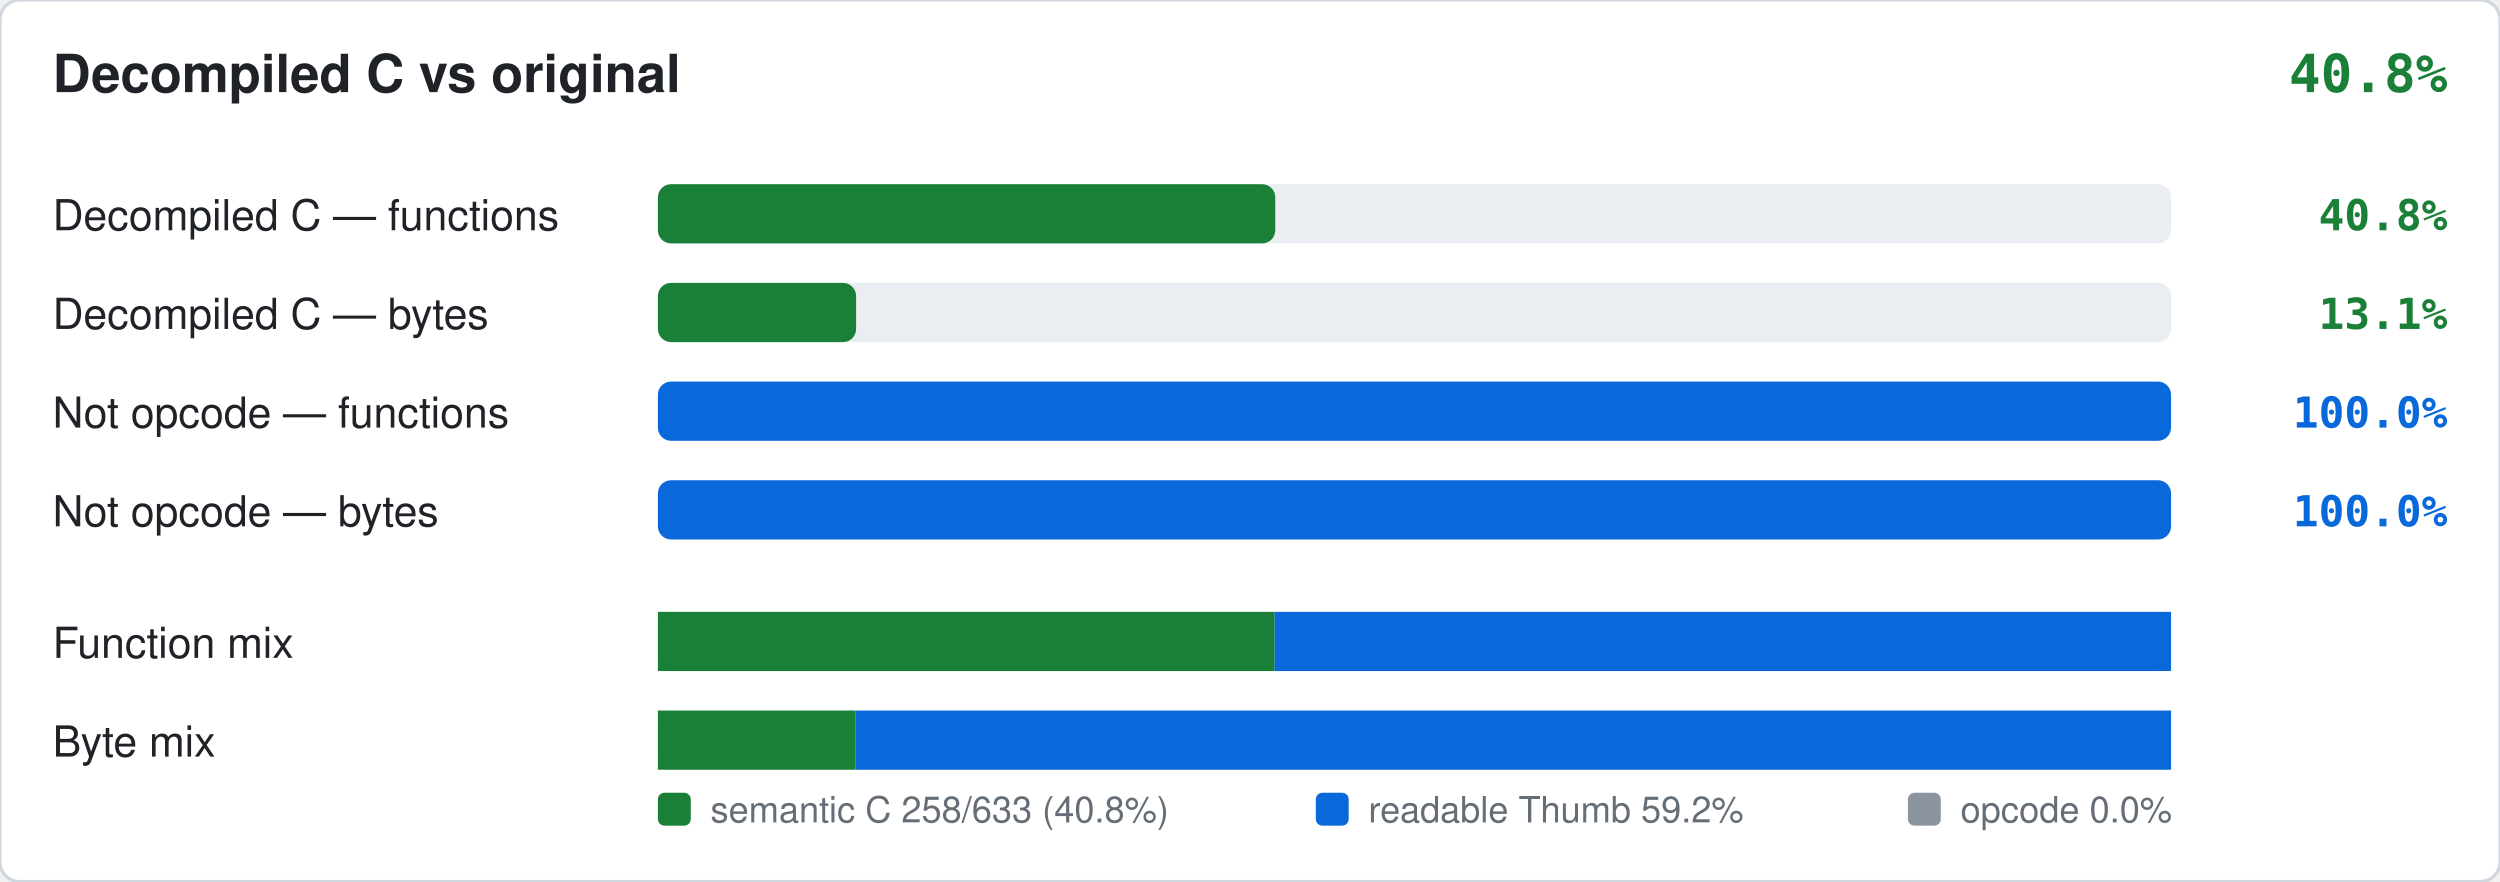
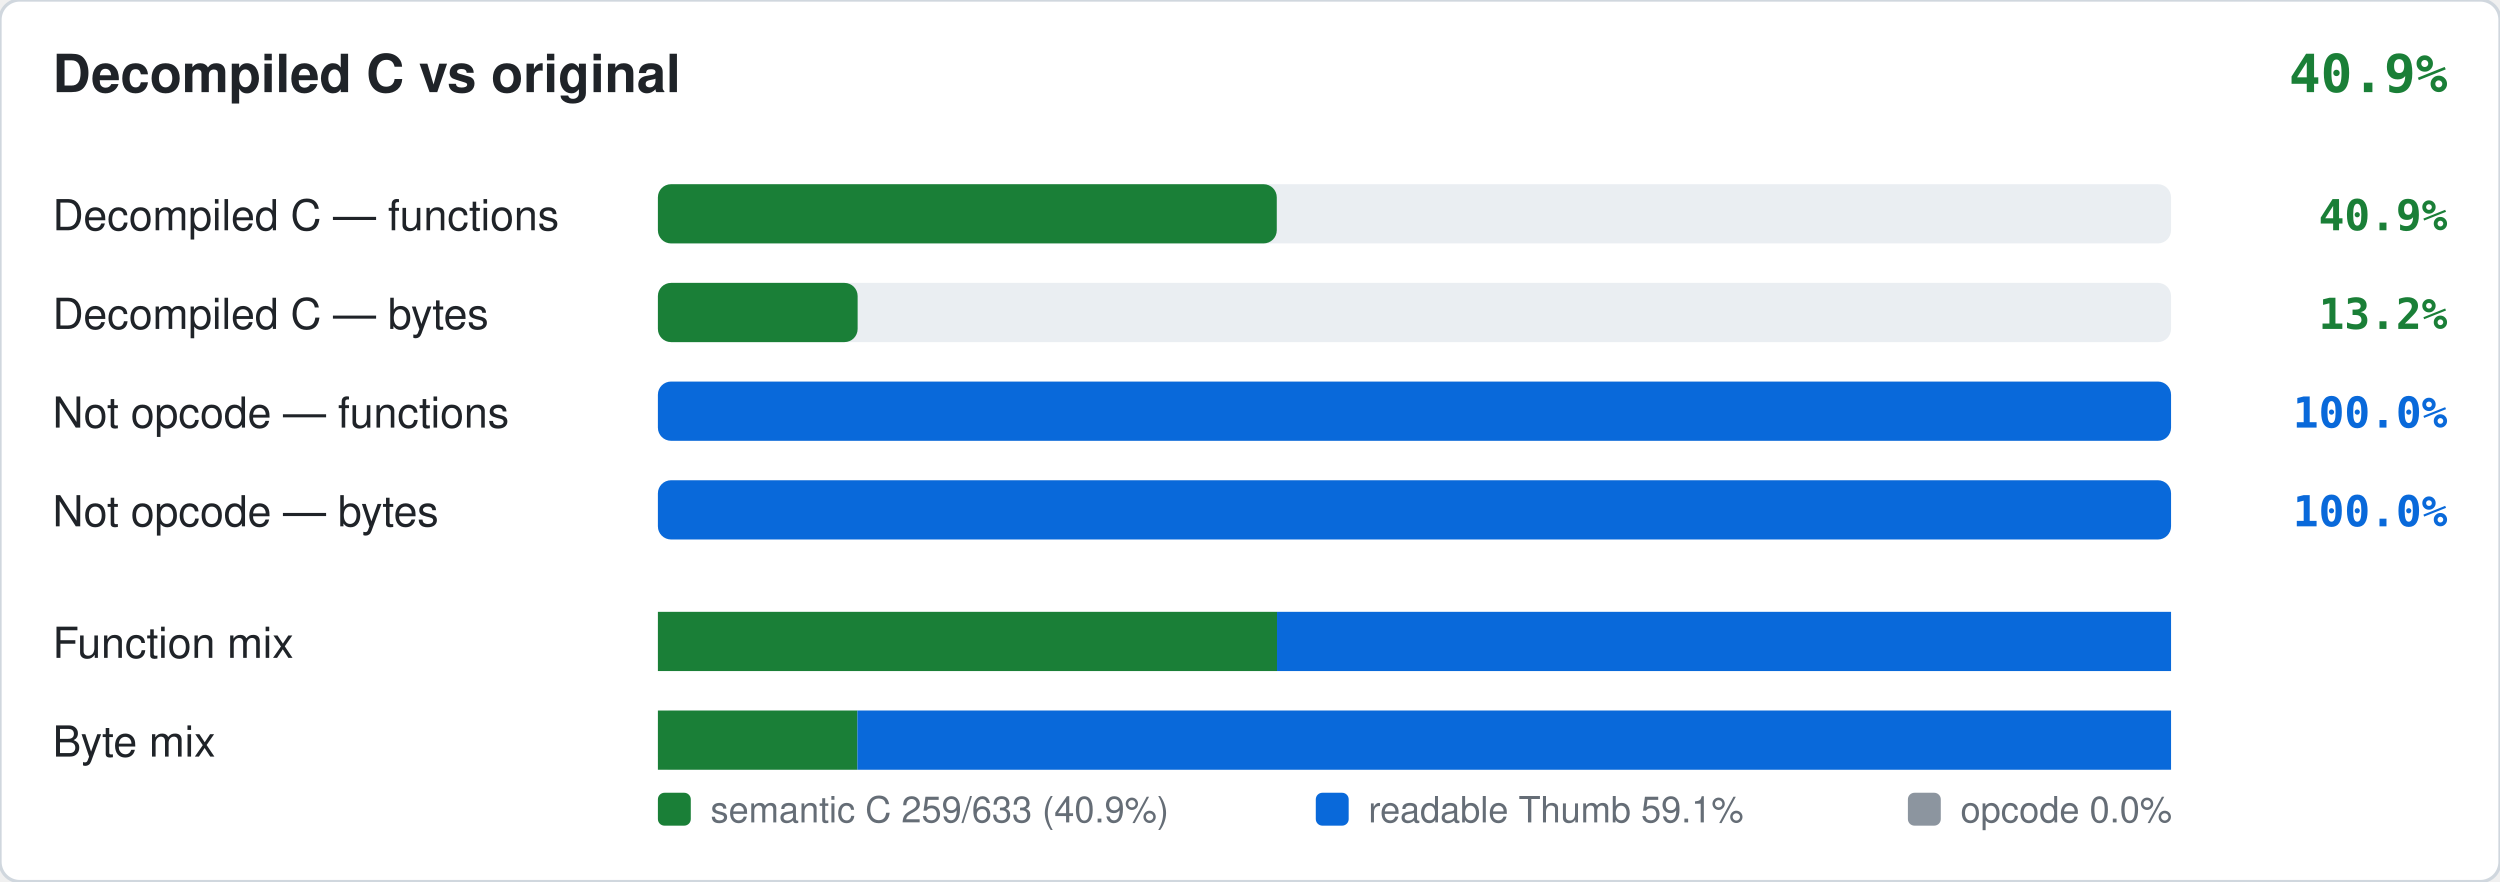
- <svg xmlns="http://www.w3.org/2000/svg" width="760" height="268" viewBox="0 0 760 268" role="img" aria-label="Decompiled C 40.8% functions, 13.1% bytes (258/633, 11,794/90,272)">
+ <svg xmlns="http://www.w3.org/2000/svg" width="760" height="268" viewBox="0 0 760 268" role="img" aria-label="Decompiled C 40.9% functions, 13.2% bytes (259/633, 11,902/90,272)">
  <rect width="760" height="268" rx="6" fill="#ffffff" stroke="#d0d7de" />
  <text x="16" y="28" font-family="-apple-system,BlinkMacSystemFont,Segoe UI,Helvetica,Arial,sans-serif" font-size="16" font-weight="600" fill="#1f2328">Decompiled C vs original</text>
-   <text x="744" y="28" text-anchor="end" font-family="ui-monospace,SFMono-Regular,Menlo,Consolas,monospace" font-size="16" font-weight="700" fill="#1a7f37">40.8%</text>
+   <text x="744" y="28" text-anchor="end" font-family="ui-monospace,SFMono-Regular,Menlo,Consolas,monospace" font-size="16" font-weight="700" fill="#1a7f37">40.9%</text>
  <text x="16" y="70" font-family="-apple-system,BlinkMacSystemFont,Segoe UI,Helvetica,Arial,sans-serif" font-size="13" fill="#1f2328">Decompiled C — functions</text>
  <rect x="200.00" y="56.00" width="460.00" height="18.00" rx="4" fill="#eaeef2" />
-   <rect x="200.00" y="56.00" width="187.68" height="18.00" rx="4" fill="#1a7f37" />
-   <text x="744" y="70" text-anchor="end" font-family="ui-monospace,SFMono-Regular,Menlo,Consolas,monospace" font-size="13" font-weight="700" fill="#1a7f37">40.8%</text>
+   <rect x="200.00" y="56.00" width="188.14" height="18.00" rx="4" fill="#1a7f37" />
+   <text x="744" y="70" text-anchor="end" font-family="ui-monospace,SFMono-Regular,Menlo,Consolas,monospace" font-size="13" font-weight="700" fill="#1a7f37">40.9%</text>
  <text x="16" y="100" font-family="-apple-system,BlinkMacSystemFont,Segoe UI,Helvetica,Arial,sans-serif" font-size="13" fill="#1f2328">Decompiled C — bytes</text>
  <rect x="200.00" y="86.00" width="460.00" height="18.00" rx="4" fill="#eaeef2" />
-   <rect x="200.00" y="86.00" width="60.26" height="18.00" rx="4" fill="#1a7f37" />
-   <text x="744" y="100" text-anchor="end" font-family="ui-monospace,SFMono-Regular,Menlo,Consolas,monospace" font-size="13" font-weight="700" fill="#1a7f37">13.1%</text>
+   <rect x="200.00" y="86.00" width="60.72" height="18.00" rx="4" fill="#1a7f37" />
+   <text x="744" y="100" text-anchor="end" font-family="ui-monospace,SFMono-Regular,Menlo,Consolas,monospace" font-size="13" font-weight="700" fill="#1a7f37">13.2%</text>
  <text x="16" y="130" font-family="-apple-system,BlinkMacSystemFont,Segoe UI,Helvetica,Arial,sans-serif" font-size="13" fill="#1f2328">Not opcode — functions</text>
  <rect x="200.00" y="116.00" width="460.00" height="18.00" rx="4" fill="#eaeef2" />
  <rect x="200.00" y="116.00" width="460.00" height="18.00" rx="4" fill="#0969da" />
  <text x="744" y="130" text-anchor="end" font-family="ui-monospace,SFMono-Regular,Menlo,Consolas,monospace" font-size="13" font-weight="700" fill="#0969da">100.0%</text>
  <text x="16" y="160" font-family="-apple-system,BlinkMacSystemFont,Segoe UI,Helvetica,Arial,sans-serif" font-size="13" fill="#1f2328">Not opcode — bytes</text>
  <rect x="200.00" y="146.00" width="460.00" height="18.00" rx="4" fill="#eaeef2" />
  <rect x="200.00" y="146.00" width="460.00" height="18.00" rx="4" fill="#0969da" />
  <text x="744" y="160" text-anchor="end" font-family="ui-monospace,SFMono-Regular,Menlo,Consolas,monospace" font-size="13" font-weight="700" fill="#0969da">100.0%</text>
  <text x="16" y="200" font-family="-apple-system,BlinkMacSystemFont,Segoe UI,Helvetica,Arial,sans-serif" font-size="13" fill="#1f2328">Function mix</text>
  <rect x="200.00" y="186.00" width="460.00" height="18.00" rx="4" fill="#eaeef2" />
-   <rect x="200.00" y="186.00" width="187.49" height="18.00" fill="#1a7f37" />
-   <rect x="387.49" y="186.00" width="272.51" height="18.00" fill="#0969da" />
+   <rect x="200.00" y="186.00" width="188.21" height="18.00" fill="#1a7f37" />
+   <rect x="388.21" y="186.00" width="271.79" height="18.00" fill="#0969da" />
  <text x="16" y="230" font-family="-apple-system,BlinkMacSystemFont,Segoe UI,Helvetica,Arial,sans-serif" font-size="13" fill="#1f2328">Byte mix</text>
  <rect x="200.00" y="216.00" width="460.00" height="18.00" rx="4" fill="#eaeef2" />
-   <rect x="200.00" y="216.00" width="60.10" height="18.00" fill="#1a7f37" />
-   <rect x="260.10" y="216.00" width="399.90" height="18.00" fill="#0969da" />
+   <rect x="200.00" y="216.00" width="60.65" height="18.00" fill="#1a7f37" />
+   <rect x="260.65" y="216.00" width="399.35" height="18.00" fill="#0969da" />
  <rect x="200" y="241" width="10" height="10" rx="2" fill="#1a7f37" />
-   <text x="216" y="250" font-family="-apple-system,BlinkMacSystemFont,Segoe UI,Helvetica,Arial,sans-serif" font-size="11" fill="#656d76">semantic C 258/633 (40.8%)</text>
+   <text x="216" y="250" font-family="-apple-system,BlinkMacSystemFont,Segoe UI,Helvetica,Arial,sans-serif" font-size="11" fill="#656d76">semantic C 259/633 (40.9%)</text>
  <rect x="400" y="241" width="10" height="10" rx="2" fill="#0969da" />
-   <text x="416" y="250" font-family="-apple-system,BlinkMacSystemFont,Segoe UI,Helvetica,Arial,sans-serif" font-size="11" fill="#656d76">readable Thumb 59.2%</text>
+   <text x="416" y="250" font-family="-apple-system,BlinkMacSystemFont,Segoe UI,Helvetica,Arial,sans-serif" font-size="11" fill="#656d76">readable Thumb 59.1%</text>
  <rect x="580" y="241" width="10" height="10" rx="2" fill="#8c959f" />
  <text x="596" y="250" font-family="-apple-system,BlinkMacSystemFont,Segoe UI,Helvetica,Arial,sans-serif" font-size="11" fill="#656d76">opcode 0.0%</text>
</svg>
